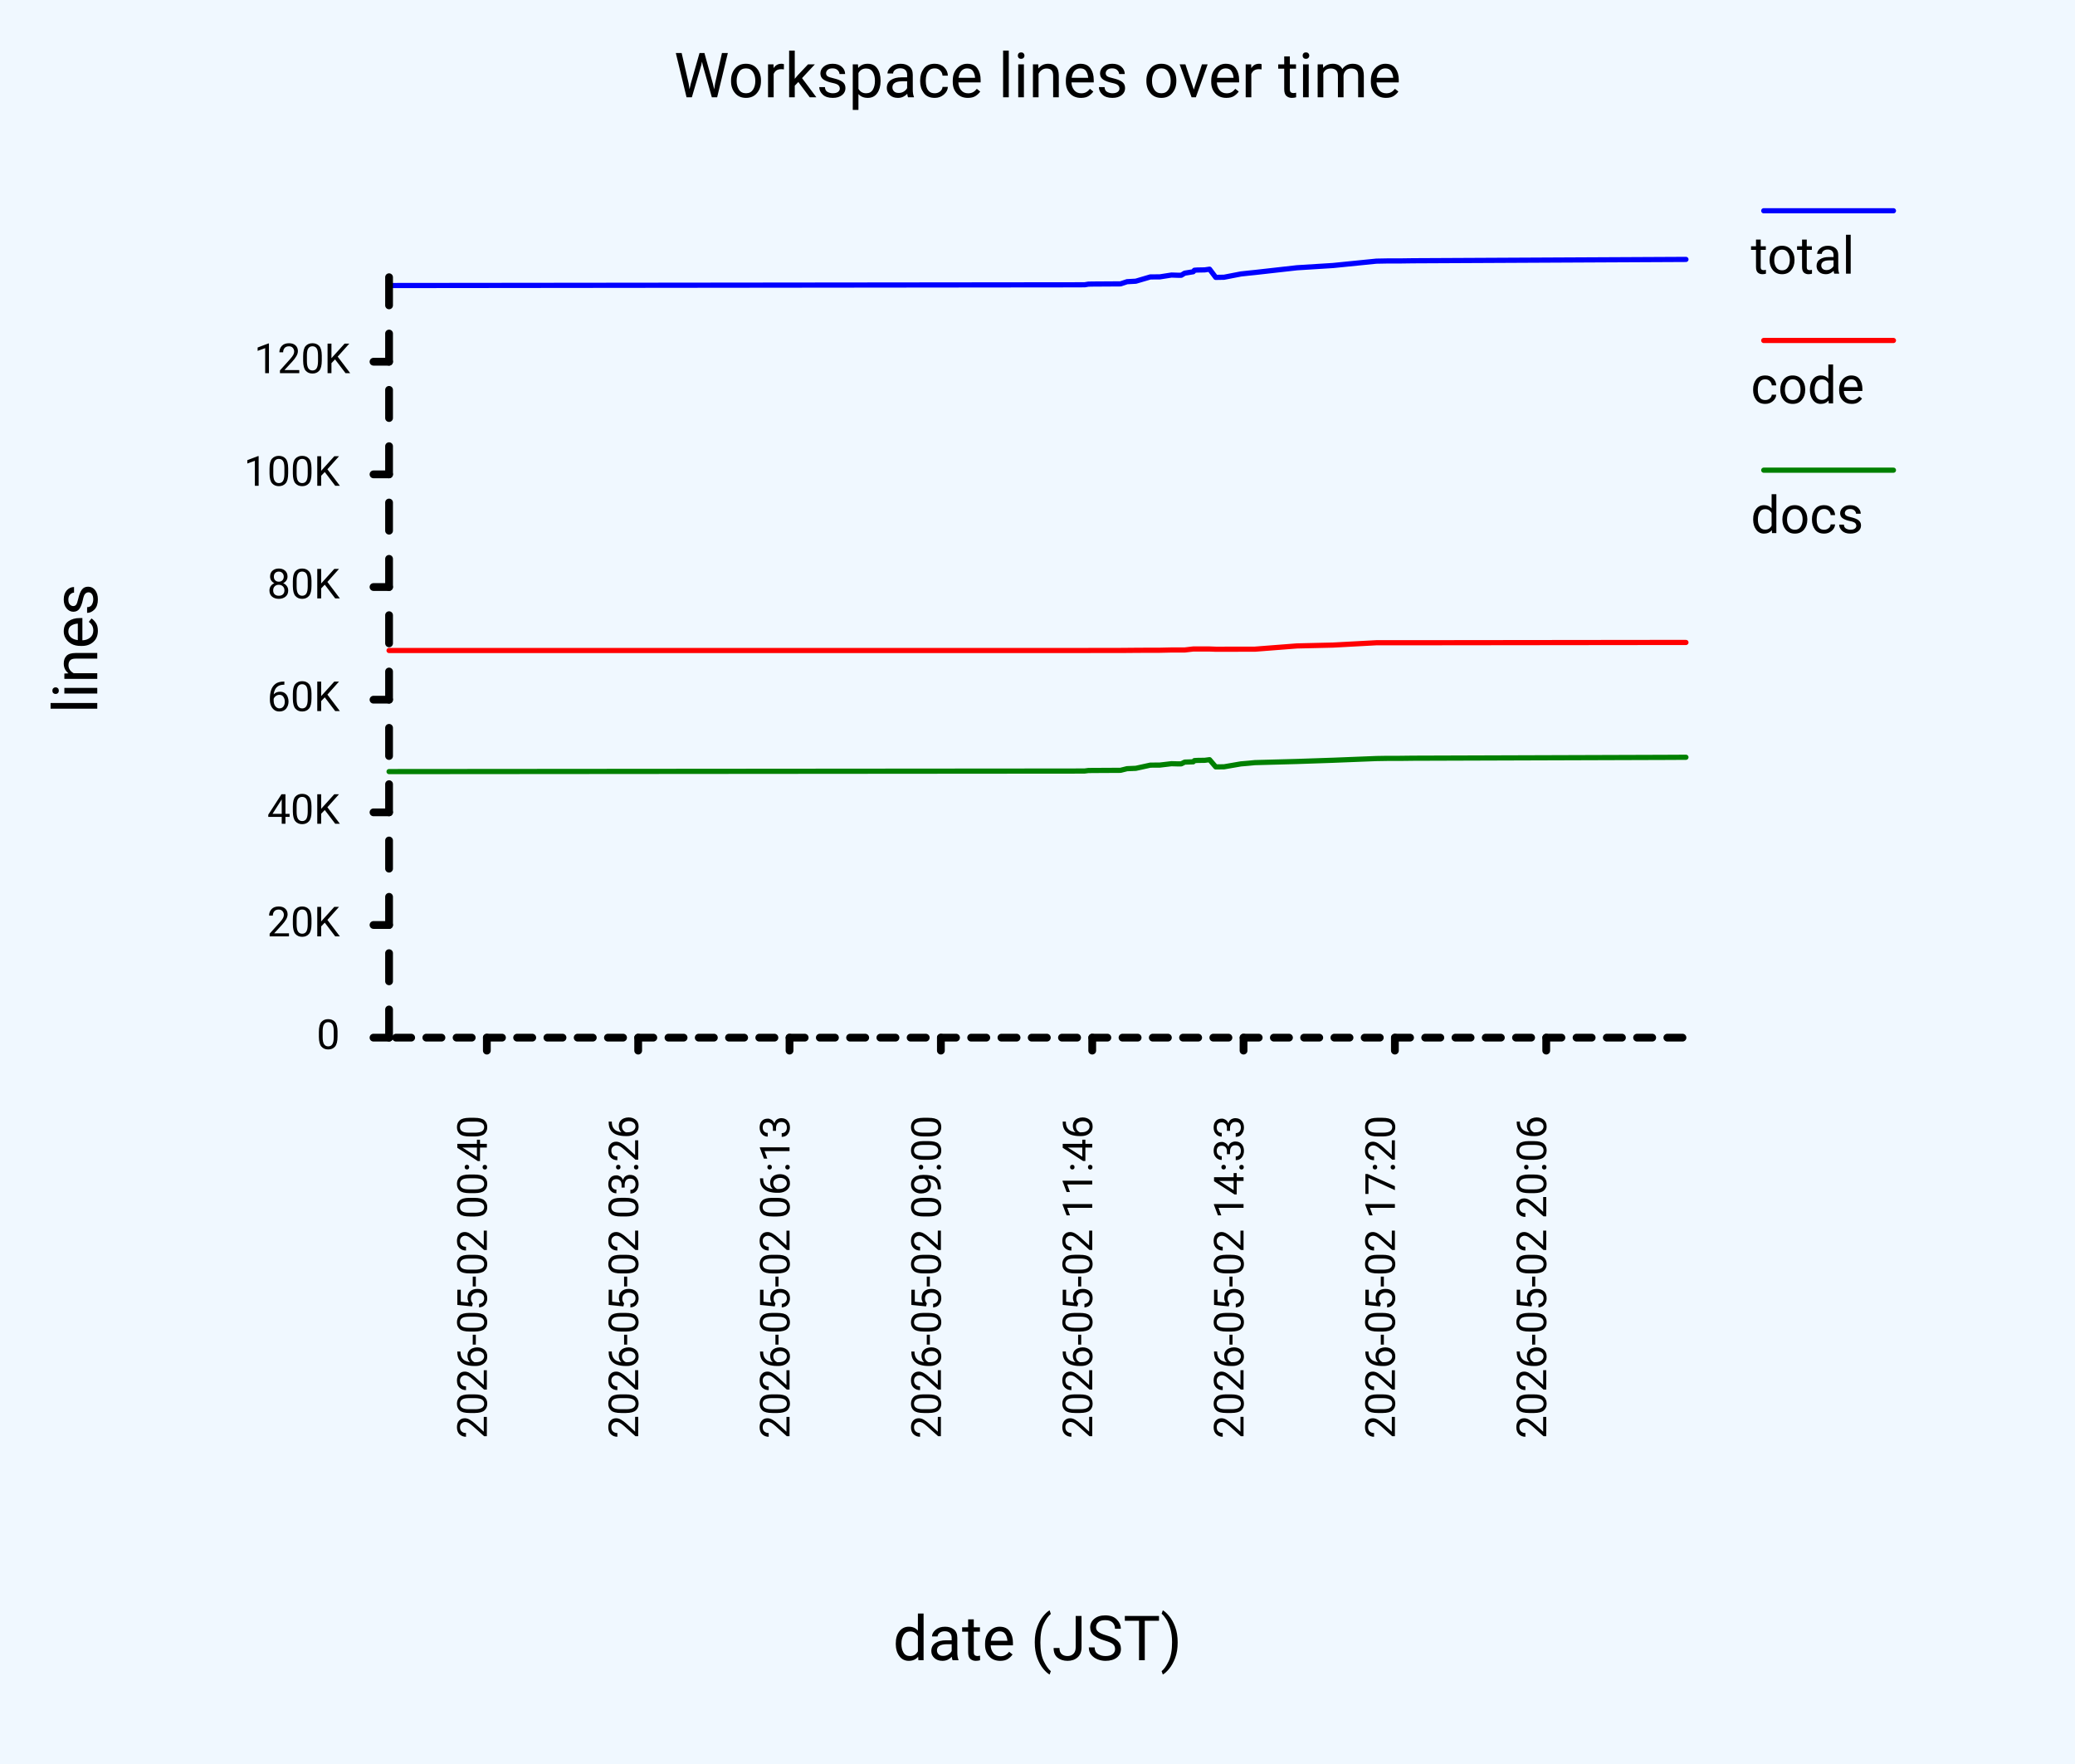
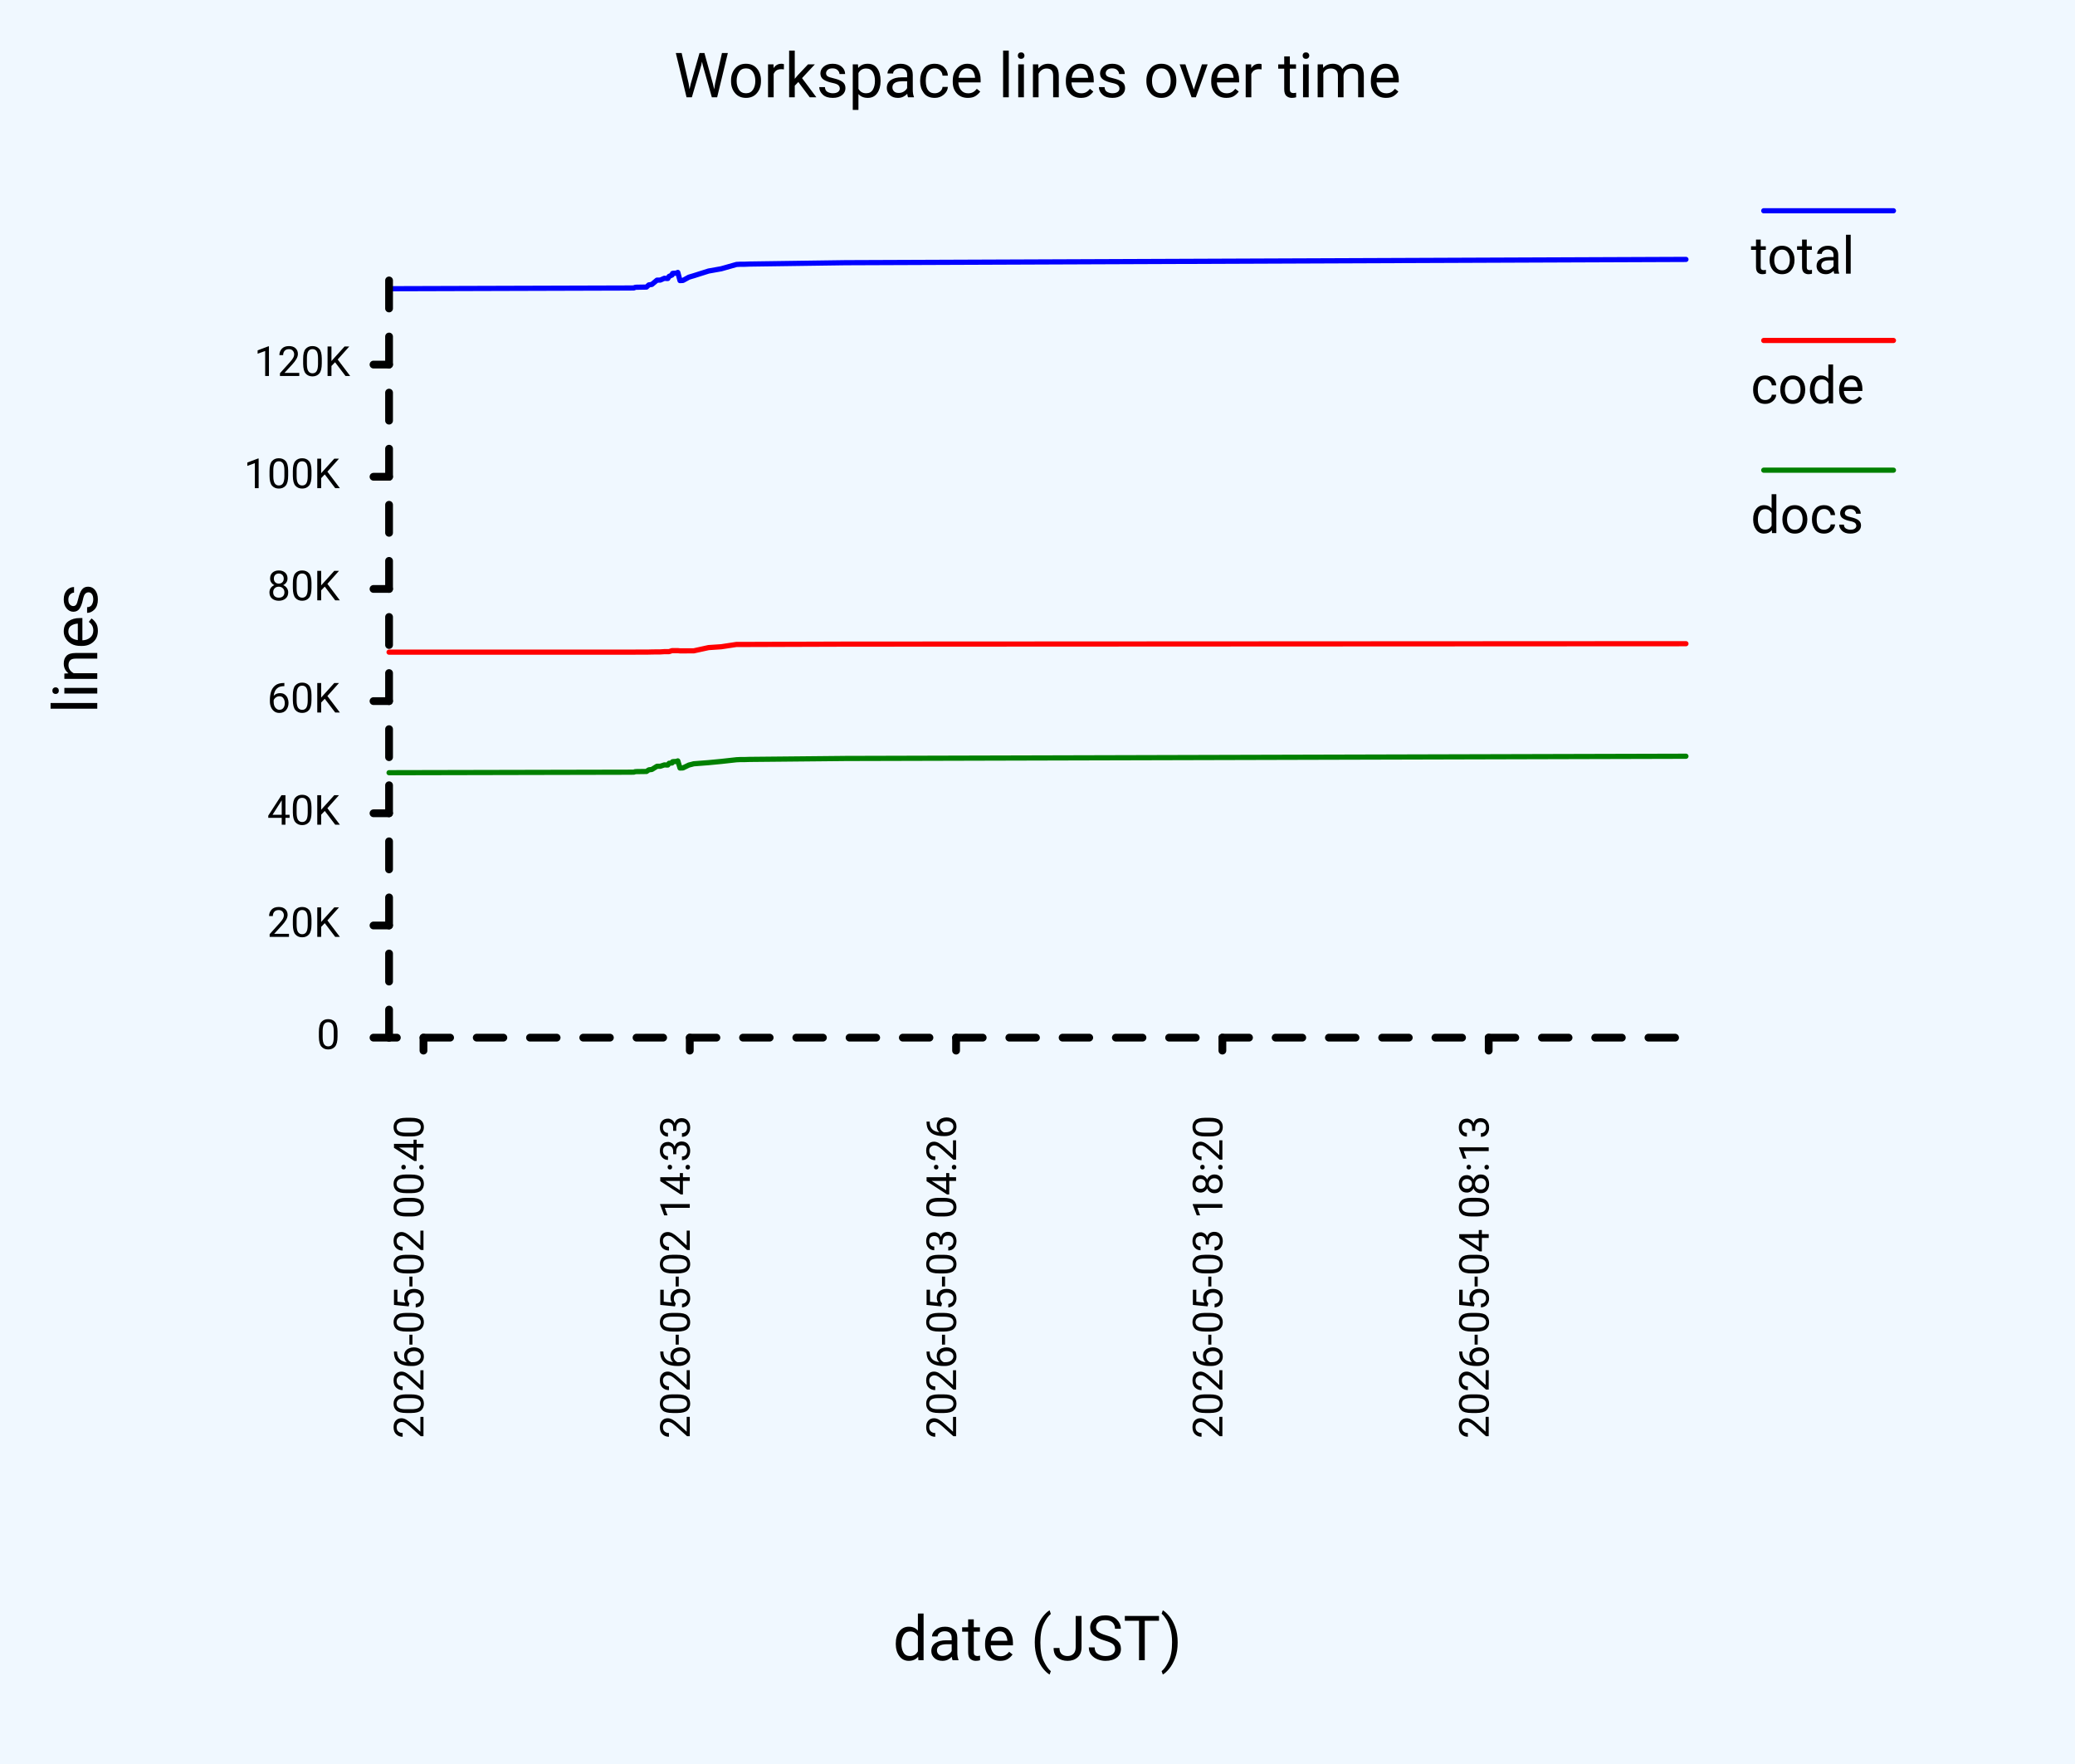
<svg xmlns="http://www.w3.org/2000/svg" class="poloto" width="800" height="680" viewBox="0 0 800 680">
  <style>
.poloto{
  stroke-linecap:round;
  stroke-linejoin:round;
  font-family:Roboto,sans-serif;
  font-size:16px;
}
.poloto_background{fill:AliceBlue;}
.poloto_scatter{stroke-width:7}
.poloto_line{stroke-width:2}
.poloto_text{fill: black;}
.poloto_name{font-size:24px;dominant-baseline:auto;text-anchor:middle;}
.poloto_where{dominant-baseline:middle;text-anchor:start}
.poloto_text.poloto_legend{font-size:20px;dominant-baseline:middle;text-anchor:start;}
.poloto_text.poloto_ticks.poloto_y{dominant-baseline:middle;text-anchor:end}
.poloto_text.poloto_ticks.poloto_x{dominant-baseline:auto;text-anchor:middle}
.poloto_imgs.poloto_ticks{stroke: black;stroke-width:3;fill:none;stroke-dasharray:none}
.poloto_grid{stroke:gray;stroke-width:0.5}

.poloto0.poloto_stroke{stroke:blue;}
.poloto1.poloto_stroke{stroke:red;}
.poloto2.poloto_stroke{stroke:green;}
.poloto3.poloto_stroke{stroke:gold;}
.poloto4.poloto_stroke{stroke:aqua;}
.poloto5.poloto_stroke{stroke:lime;}
.poloto6.poloto_stroke{stroke:orange;}
.poloto7.poloto_stroke{stroke:chocolate;}
.poloto0.poloto_fill{fill:blue;}
.poloto1.poloto_fill{fill:red;}
.poloto2.poloto_fill{fill:green;}
.poloto3.poloto_fill{fill:gold;}
.poloto4.poloto_fill{fill:aqua;}
.poloto5.poloto_fill{fill:lime;}
.poloto6.poloto_fill{fill:orange;}
.poloto7.poloto_fill{fill:chocolate;}
	</style>
  <circle r="1e5" class="poloto_background" fill="white" />
  <g id="poloto_plot0" class="poloto_plot poloto_imgs poloto_line poloto0 poloto_stroke" fill="none" stroke="black">
-     <path d=" M 150.00 110.07 L 414.29 109.79 L 415.15 109.78 L 418.21 109.77 L 419.63 109.53 L 420.57 109.51 L 420.75 109.50 L 432.01 109.43 L 434.53 108.59 L 437.91 108.40 L 443.51 106.75 L 447.15 106.73 L 451.65 106.03 L 454.20 106.11 L 455.42 106.11 L 456.75 105.30 L 460.04 104.76 L 460.50 104.17 L 461.65 104.09 L 464.48 104.04 L 466.34 103.77 L 468.72 106.93 L 471.93 106.87 L 478.42 105.61 L 481.25 105.30 L 483.80 105.04 L 500.01 103.22 L 513.93 102.35 L 530.64 100.67 L 534.90 100.59 L 539.62 100.59 L 544.80 100.52 L 641.97 100.04 L 650.00 100.00" />
+     <path d=" M 150.00 111.30 L 243.01 111.02 L 243.31 111.01 L 244.39 111.00 L 244.89 110.77 L 245.22 110.74 L 245.29 110.73 L 249.25 110.66 L 250.14 109.83 L 251.32 109.64 L 253.30 107.99 L 254.58 107.97 L 256.16 107.27 L 257.06 107.36 L 257.48 107.35 L 257.95 106.55 L 259.11 106.01 L 259.28 105.42 L 259.68 105.34 L 260.68 105.30 L 261.33 105.02 L 262.17 108.17 L 263.30 108.11 L 265.58 106.86 L 266.58 106.55 L 267.47 106.29 L 273.18 104.48 L 278.08 103.61 L 283.96 101.94 L 285.46 101.86 L 287.12 101.86 L 288.94 101.79 L 323.14 101.31 L 325.96 101.27 L 650.00 100.00" />
  </g>
  <g id="poloto_plot1" class="poloto_plot poloto_imgs poloto_line poloto1 poloto_stroke" fill="none" stroke="black">
-     <path d=" M 150.00 250.76 L 414.29 250.76 L 415.15 250.76 L 418.21 250.76 L 419.63 250.76 L 420.57 250.74 L 420.75 250.74 L 432.01 250.74 L 434.53 250.72 L 437.91 250.69 L 443.51 250.66 L 447.15 250.66 L 451.65 250.56 L 454.20 250.56 L 455.42 250.56 L 456.75 250.56 L 460.04 250.18 L 460.50 250.18 L 461.65 250.18 L 464.48 250.18 L 466.34 250.18 L 468.72 250.27 L 471.93 250.27 L 478.42 250.25 L 481.25 250.25 L 483.80 250.25 L 500.01 249.00 L 513.93 248.67 L 530.64 247.77 L 534.90 247.77 L 539.62 247.77 L 544.80 247.77 L 641.97 247.66 L 650.00 247.66" />
+     <path d=" M 150.00 251.40 L 243.01 251.39 L 243.31 251.39 L 244.39 251.39 L 244.89 251.39 L 245.22 251.37 L 245.29 251.37 L 249.25 251.37 L 250.14 251.36 L 251.32 251.33 L 253.30 251.30 L 254.58 251.30 L 256.16 251.20 L 257.06 251.20 L 257.48 251.20 L 257.95 251.20 L 259.11 250.81 L 259.28 250.81 L 259.68 250.81 L 260.68 250.81 L 261.33 250.81 L 262.17 250.90 L 263.30 250.90 L 265.58 250.89 L 266.58 250.89 L 267.47 250.89 L 273.18 249.64 L 278.08 249.31 L 283.96 248.42 L 285.46 248.42 L 287.12 248.42 L 288.94 248.42 L 323.14 248.31 L 325.96 248.30 L 650.00 248.14" />
  </g>
  <g id="poloto_plot2" class="poloto_plot poloto_imgs poloto_line poloto2 poloto_stroke" fill="none" stroke="black">
-     <path d=" M 150.00 297.44 L 414.29 297.23 L 415.15 297.22 L 418.21 297.21 L 419.63 297.02 L 420.57 297.02 L 420.75 297.01 L 432.01 296.95 L 434.53 296.32 L 437.91 296.18 L 443.51 294.95 L 447.15 294.93 L 451.65 294.40 L 454.20 294.47 L 455.42 294.46 L 456.75 293.78 L 460.04 293.67 L 460.50 293.20 L 461.65 293.13 L 464.48 293.09 L 466.34 292.85 L 468.72 295.63 L 471.93 295.59 L 478.42 294.47 L 481.25 294.23 L 483.80 293.98 L 500.01 293.54 L 513.93 293.07 L 530.64 292.41 L 534.90 292.34 L 539.62 292.34 L 544.80 292.28 L 641.97 291.96 L 650.00 291.92" />
+     <path d=" M 150.00 297.87 L 243.01 297.67 L 243.31 297.66 L 244.39 297.65 L 244.89 297.46 L 245.22 297.46 L 245.29 297.44 L 249.25 297.39 L 250.14 296.76 L 251.32 296.62 L 253.30 295.39 L 254.58 295.38 L 256.16 294.85 L 257.06 294.91 L 257.48 294.91 L 257.95 294.23 L 259.11 294.12 L 259.28 293.65 L 259.68 293.58 L 260.68 293.54 L 261.33 293.31 L 262.17 296.07 L 263.30 296.03 L 265.58 294.92 L 266.58 294.67 L 267.47 294.43 L 273.18 293.99 L 278.08 293.52 L 283.96 292.87 L 285.46 292.80 L 287.12 292.80 L 288.94 292.74 L 323.14 292.41 L 325.96 292.38 L 650.00 291.52" />
  </g>
  <g class="poloto_legend poloto_imgs poloto_line poloto0 poloto_stroke">
    <line x1="680" x2="730" y1="81.25" y2="81.25" />
  </g>
  <g class="poloto_legend poloto_imgs poloto_line poloto1 poloto_stroke">
    <line x1="680" x2="730" y1="131.25" y2="131.25" />
  </g>
  <g class="poloto_legend poloto_imgs poloto_line poloto2 poloto_stroke">
    <line x1="680" x2="730" y1="181.25" y2="181.25" />
  </g>
  <text class="poloto_legend poloto_text poloto_line poloto0" x="675" y="100">total</text>
  <text class="poloto_legend poloto_text poloto_line poloto1" x="675" y="150">code</text>
  <text class="poloto_legend poloto_text poloto_line poloto2" x="675" y="200">docs</text>
  <text class="poloto_text poloto_name poloto_title" x="400.00" y="37.50">Workspace lines over time</text>
  <text class="poloto_text poloto_name poloto_x" x="400.00" y="640">date (JST)</text>
  <text class="poloto_text poloto_name poloto_y" x="37.50" y="250.00" transform="rotate(-90,37.50,250.00)">lines</text>
  <text class="poloto_text poloto_ticks poloto_y">
    <tspan x="135.00" y="400.00">0</tspan>
-     <tspan x="135.00" y="356.57">20K</tspan>
-     <tspan x="135.00" y="313.15">40K</tspan>
-     <tspan x="135.00" y="269.72">60K</tspan>
-     <tspan x="135.00" y="226.29">80K</tspan>
-     <tspan x="135.00" y="182.86">100K</tspan>
-     <tspan x="135.00" y="139.44">120K</tspan>
+     <tspan x="135.00" y="356.76">20K</tspan>
+     <tspan x="135.00" y="313.51">40K</tspan>
+     <tspan x="135.00" y="270.27">60K</tspan>
+     <tspan x="135.00" y="227.03">80K</tspan>
+     <tspan x="135.00" y="183.78">100K</tspan>
+     <tspan x="135.00" y="140.54">120K</tspan>
  </text>
  <g class="poloto_imgs poloto_ticks poloto_y" stroke="black">
    <line x1="150.00" x2="144.00" y1="400.00" y2="400.00" />
-     <line x1="150.00" x2="144.00" y1="356.57" y2="356.57" />
-     <line x1="150.00" x2="144.00" y1="313.15" y2="313.15" />
-     <line x1="150.00" x2="144.00" y1="269.72" y2="269.72" />
-     <line x1="150.00" x2="144.00" y1="226.29" y2="226.29" />
-     <line x1="150.00" x2="144.00" y1="182.86" y2="182.86" />
-     <line x1="150.00" x2="144.00" y1="139.44" y2="139.44" />
+     <line x1="150.00" x2="144.00" y1="356.76" y2="356.76" />
+     <line x1="150.00" x2="144.00" y1="313.51" y2="313.51" />
+     <line x1="150.00" x2="144.00" y1="270.27" y2="270.27" />
+     <line x1="150.00" x2="144.00" y1="227.03" y2="227.03" />
+     <line x1="150.00" x2="144.00" y1="183.78" y2="183.78" />
+     <line x1="150.00" x2="144.00" y1="140.54" y2="140.54" />
  </g>
  <g class="poloto_text poloto_ticks poloto_x">
-     <text x="187.70" y="430.00" text-anchor="end" transform="rotate(-90 187.70 430.00)">2026-05-02 00:40</text>
-     <text x="246.05" y="430.00" text-anchor="end" transform="rotate(-90 246.05 430.00)">2026-05-02 03:26</text>
-     <text x="304.40" y="430.00" text-anchor="end" transform="rotate(-90 304.40 430.00)">2026-05-02 06:13</text>
-     <text x="362.75" y="430.00" text-anchor="end" transform="rotate(-90 362.75 430.00)">2026-05-02 09:00</text>
-     <text x="421.10" y="430.00" text-anchor="end" transform="rotate(-90 421.10 430.00)">2026-05-02 11:46</text>
-     <text x="479.44" y="430.00" text-anchor="end" transform="rotate(-90 479.44 430.00)">2026-05-02 14:33</text>
-     <text x="537.79" y="430.00" text-anchor="end" transform="rotate(-90 537.79 430.00)">2026-05-02 17:20</text>
-     <text x="596.14" y="430.00" text-anchor="end" transform="rotate(-90 596.14 430.00)">2026-05-02 20:06</text>
+     <text x="163.27" y="430.00" text-anchor="end" transform="rotate(-90 163.27 430.00)">2026-05-02 00:40</text>
+     <text x="265.94" y="430.00" text-anchor="end" transform="rotate(-90 265.94 430.00)">2026-05-02 14:33</text>
+     <text x="368.61" y="430.00" text-anchor="end" transform="rotate(-90 368.61 430.00)">2026-05-03 04:26</text>
+     <text x="471.28" y="430.00" text-anchor="end" transform="rotate(-90 471.28 430.00)">2026-05-03 18:20</text>
+     <text x="573.96" y="430.00" text-anchor="end" transform="rotate(-90 573.96 430.00)">2026-05-04 08:13</text>
  </g>
  <g class="poloto_imgs poloto_ticks poloto_x" stroke="black">
-     <line x1="187.70" x2="187.70" y1="400.00" y2="405.00" />
-     <line x1="246.05" x2="246.05" y1="400.00" y2="405.00" />
-     <line x1="304.40" x2="304.40" y1="400.00" y2="405.00" />
-     <line x1="362.75" x2="362.75" y1="400.00" y2="405.00" />
-     <line x1="421.10" x2="421.10" y1="400.00" y2="405.00" />
-     <line x1="479.44" x2="479.44" y1="400.00" y2="405.00" />
-     <line x1="537.79" x2="537.79" y1="400.00" y2="405.00" />
-     <line x1="596.14" x2="596.14" y1="400.00" y2="405.00" />
+     <line x1="163.27" x2="163.27" y1="400.00" y2="405.00" />
+     <line x1="265.94" x2="265.94" y1="400.00" y2="405.00" />
+     <line x1="368.61" x2="368.61" y1="400.00" y2="405.00" />
+     <line x1="471.28" x2="471.28" y1="400.00" y2="405.00" />
+     <line x1="573.96" x2="573.96" y1="400.00" y2="405.00" />
  </g>
-   <path class="poloto_imgs poloto_ticks poloto_x" stroke="black" style="stroke-dasharray:5.835;stroke-dashoffset:-37.704;" d=" M 150.00 400.00 L 650.00 400.00" />
-   <path class="poloto_imgs poloto_ticks poloto_y" stroke="black" style="stroke-dasharray:10.857;stroke-dashoffset:-0;" d=" M 150.00 400.00 L 150.00 100.00" />
+   <path class="poloto_imgs poloto_ticks poloto_x" stroke="black" style="stroke-dasharray:10.267;stroke-dashoffset:-13.269;" d=" M 150.00 400.00 L 650.00 400.00" />
+   <path class="poloto_imgs poloto_ticks poloto_y" stroke="black" style="stroke-dasharray:10.811;stroke-dashoffset:-0;" d=" M 150.00 400.00 L 150.00 100.00" />
</svg>
